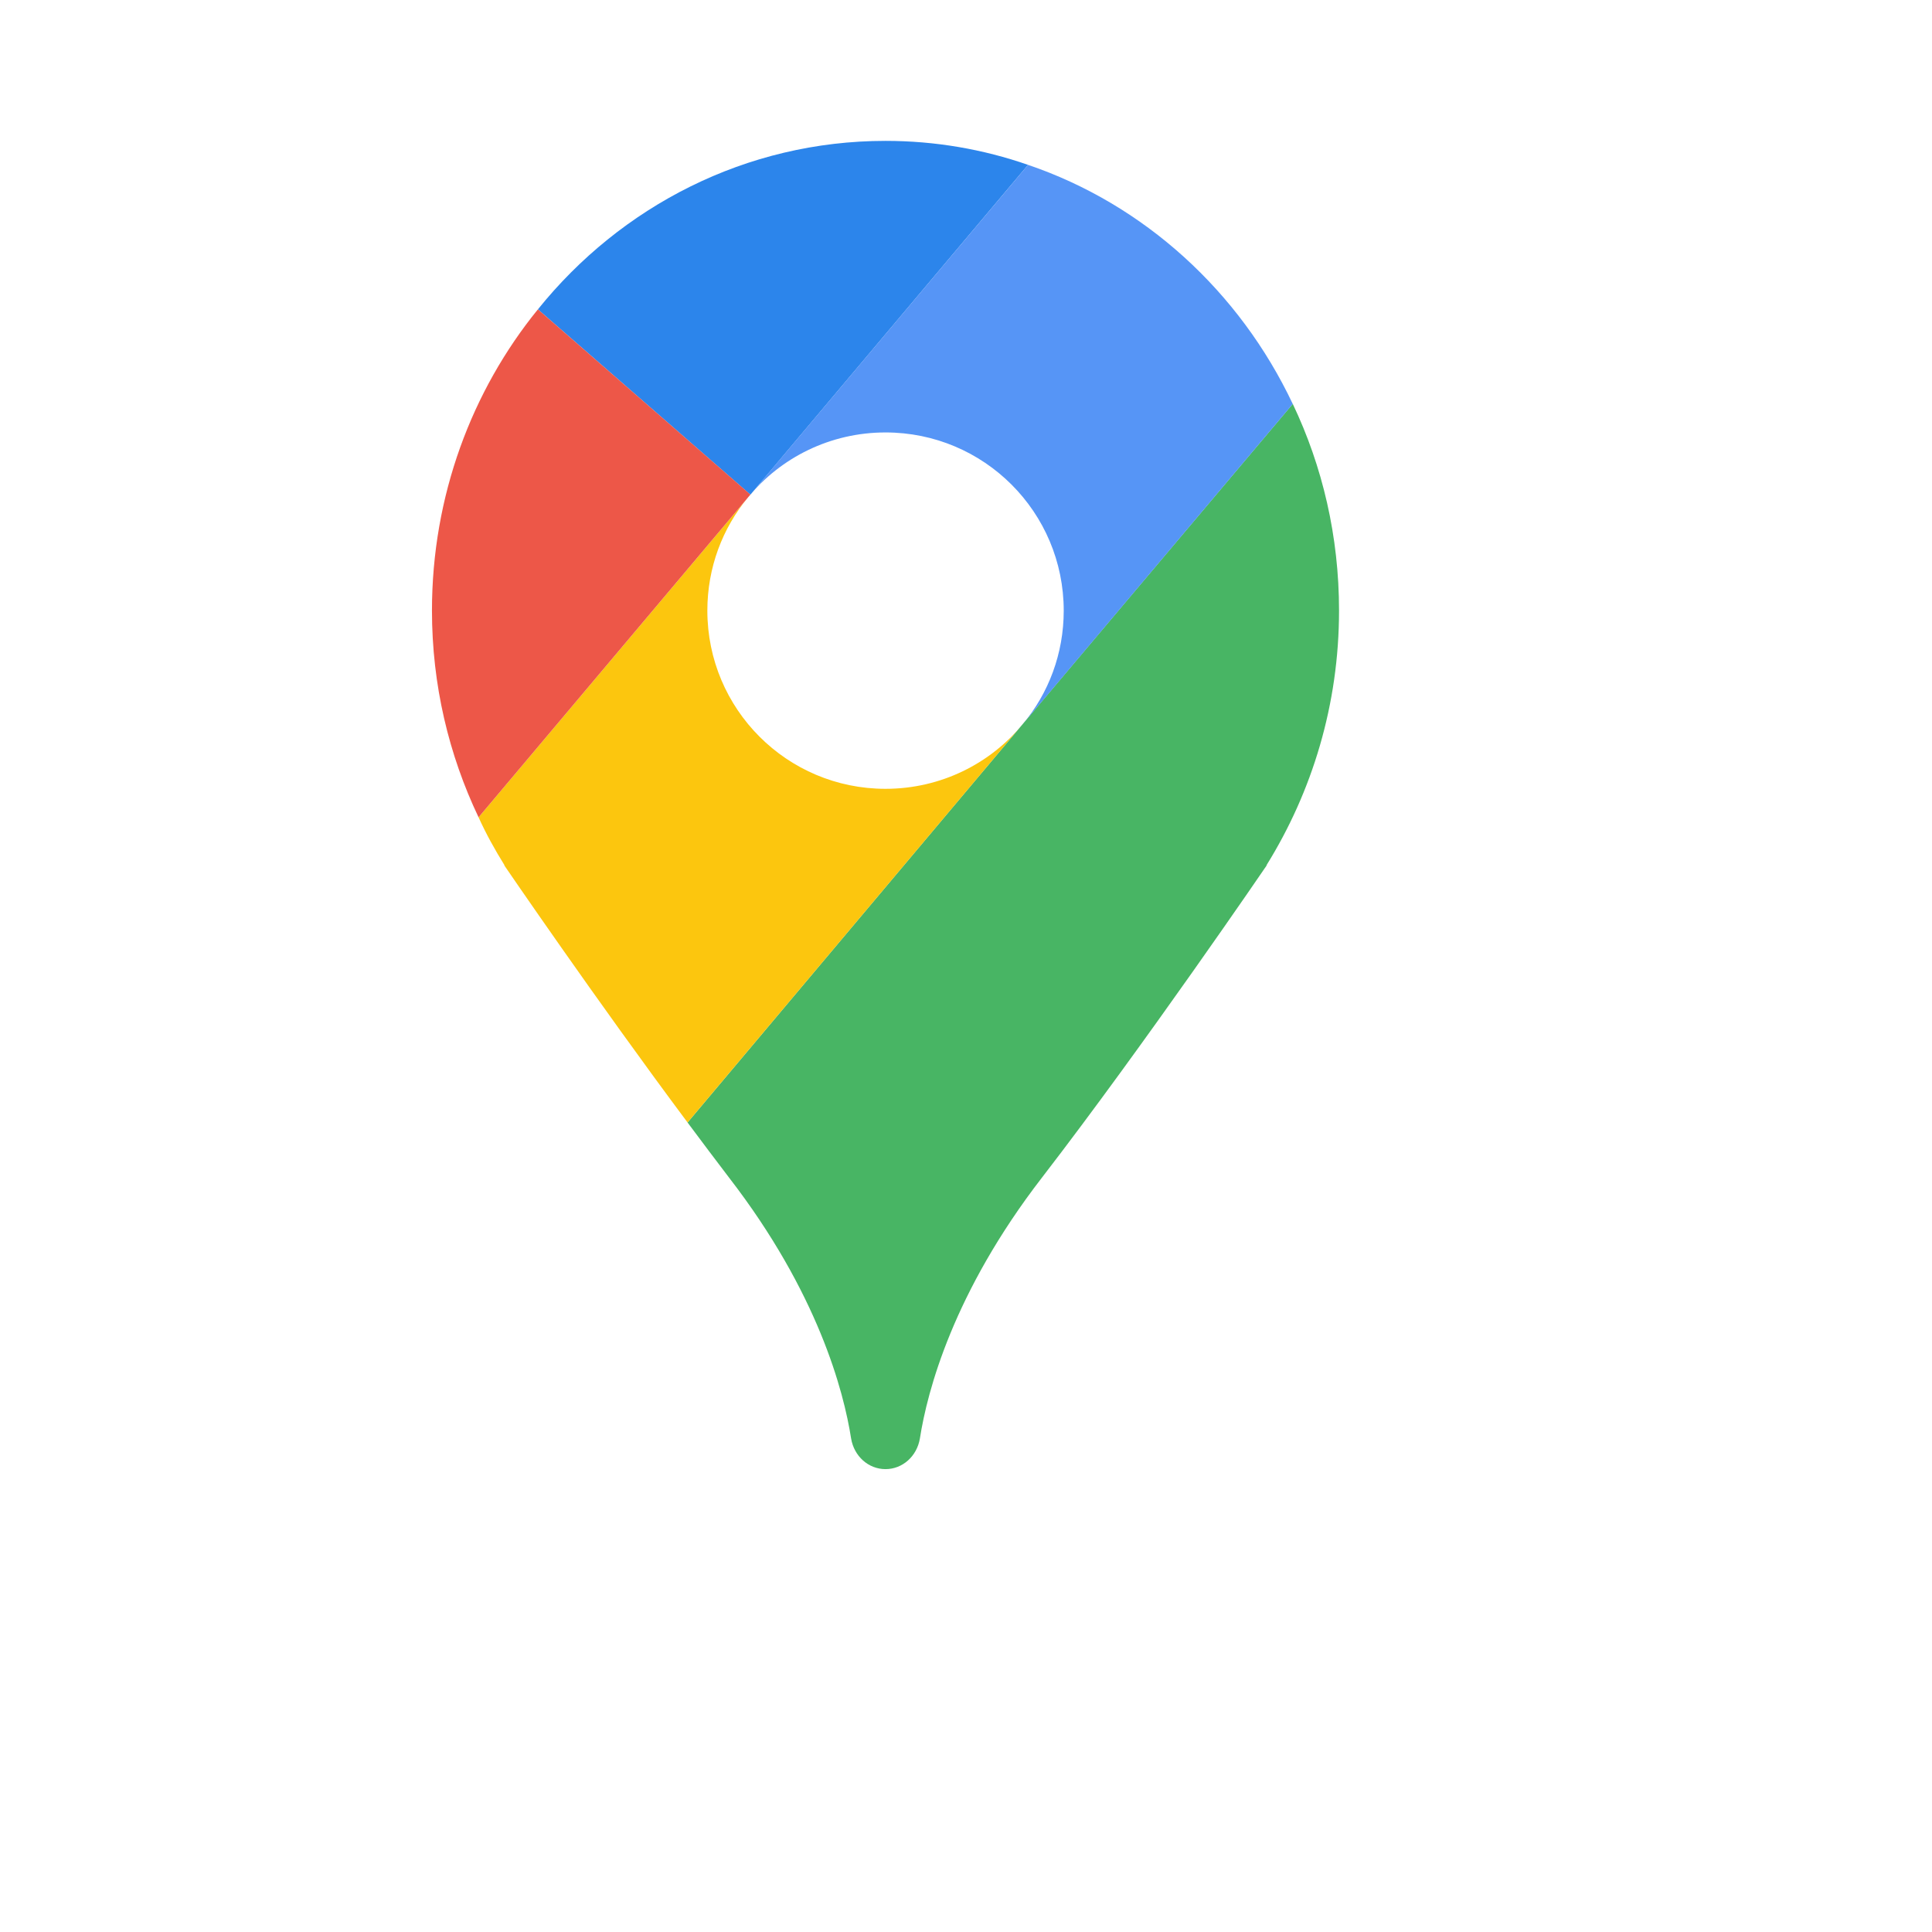
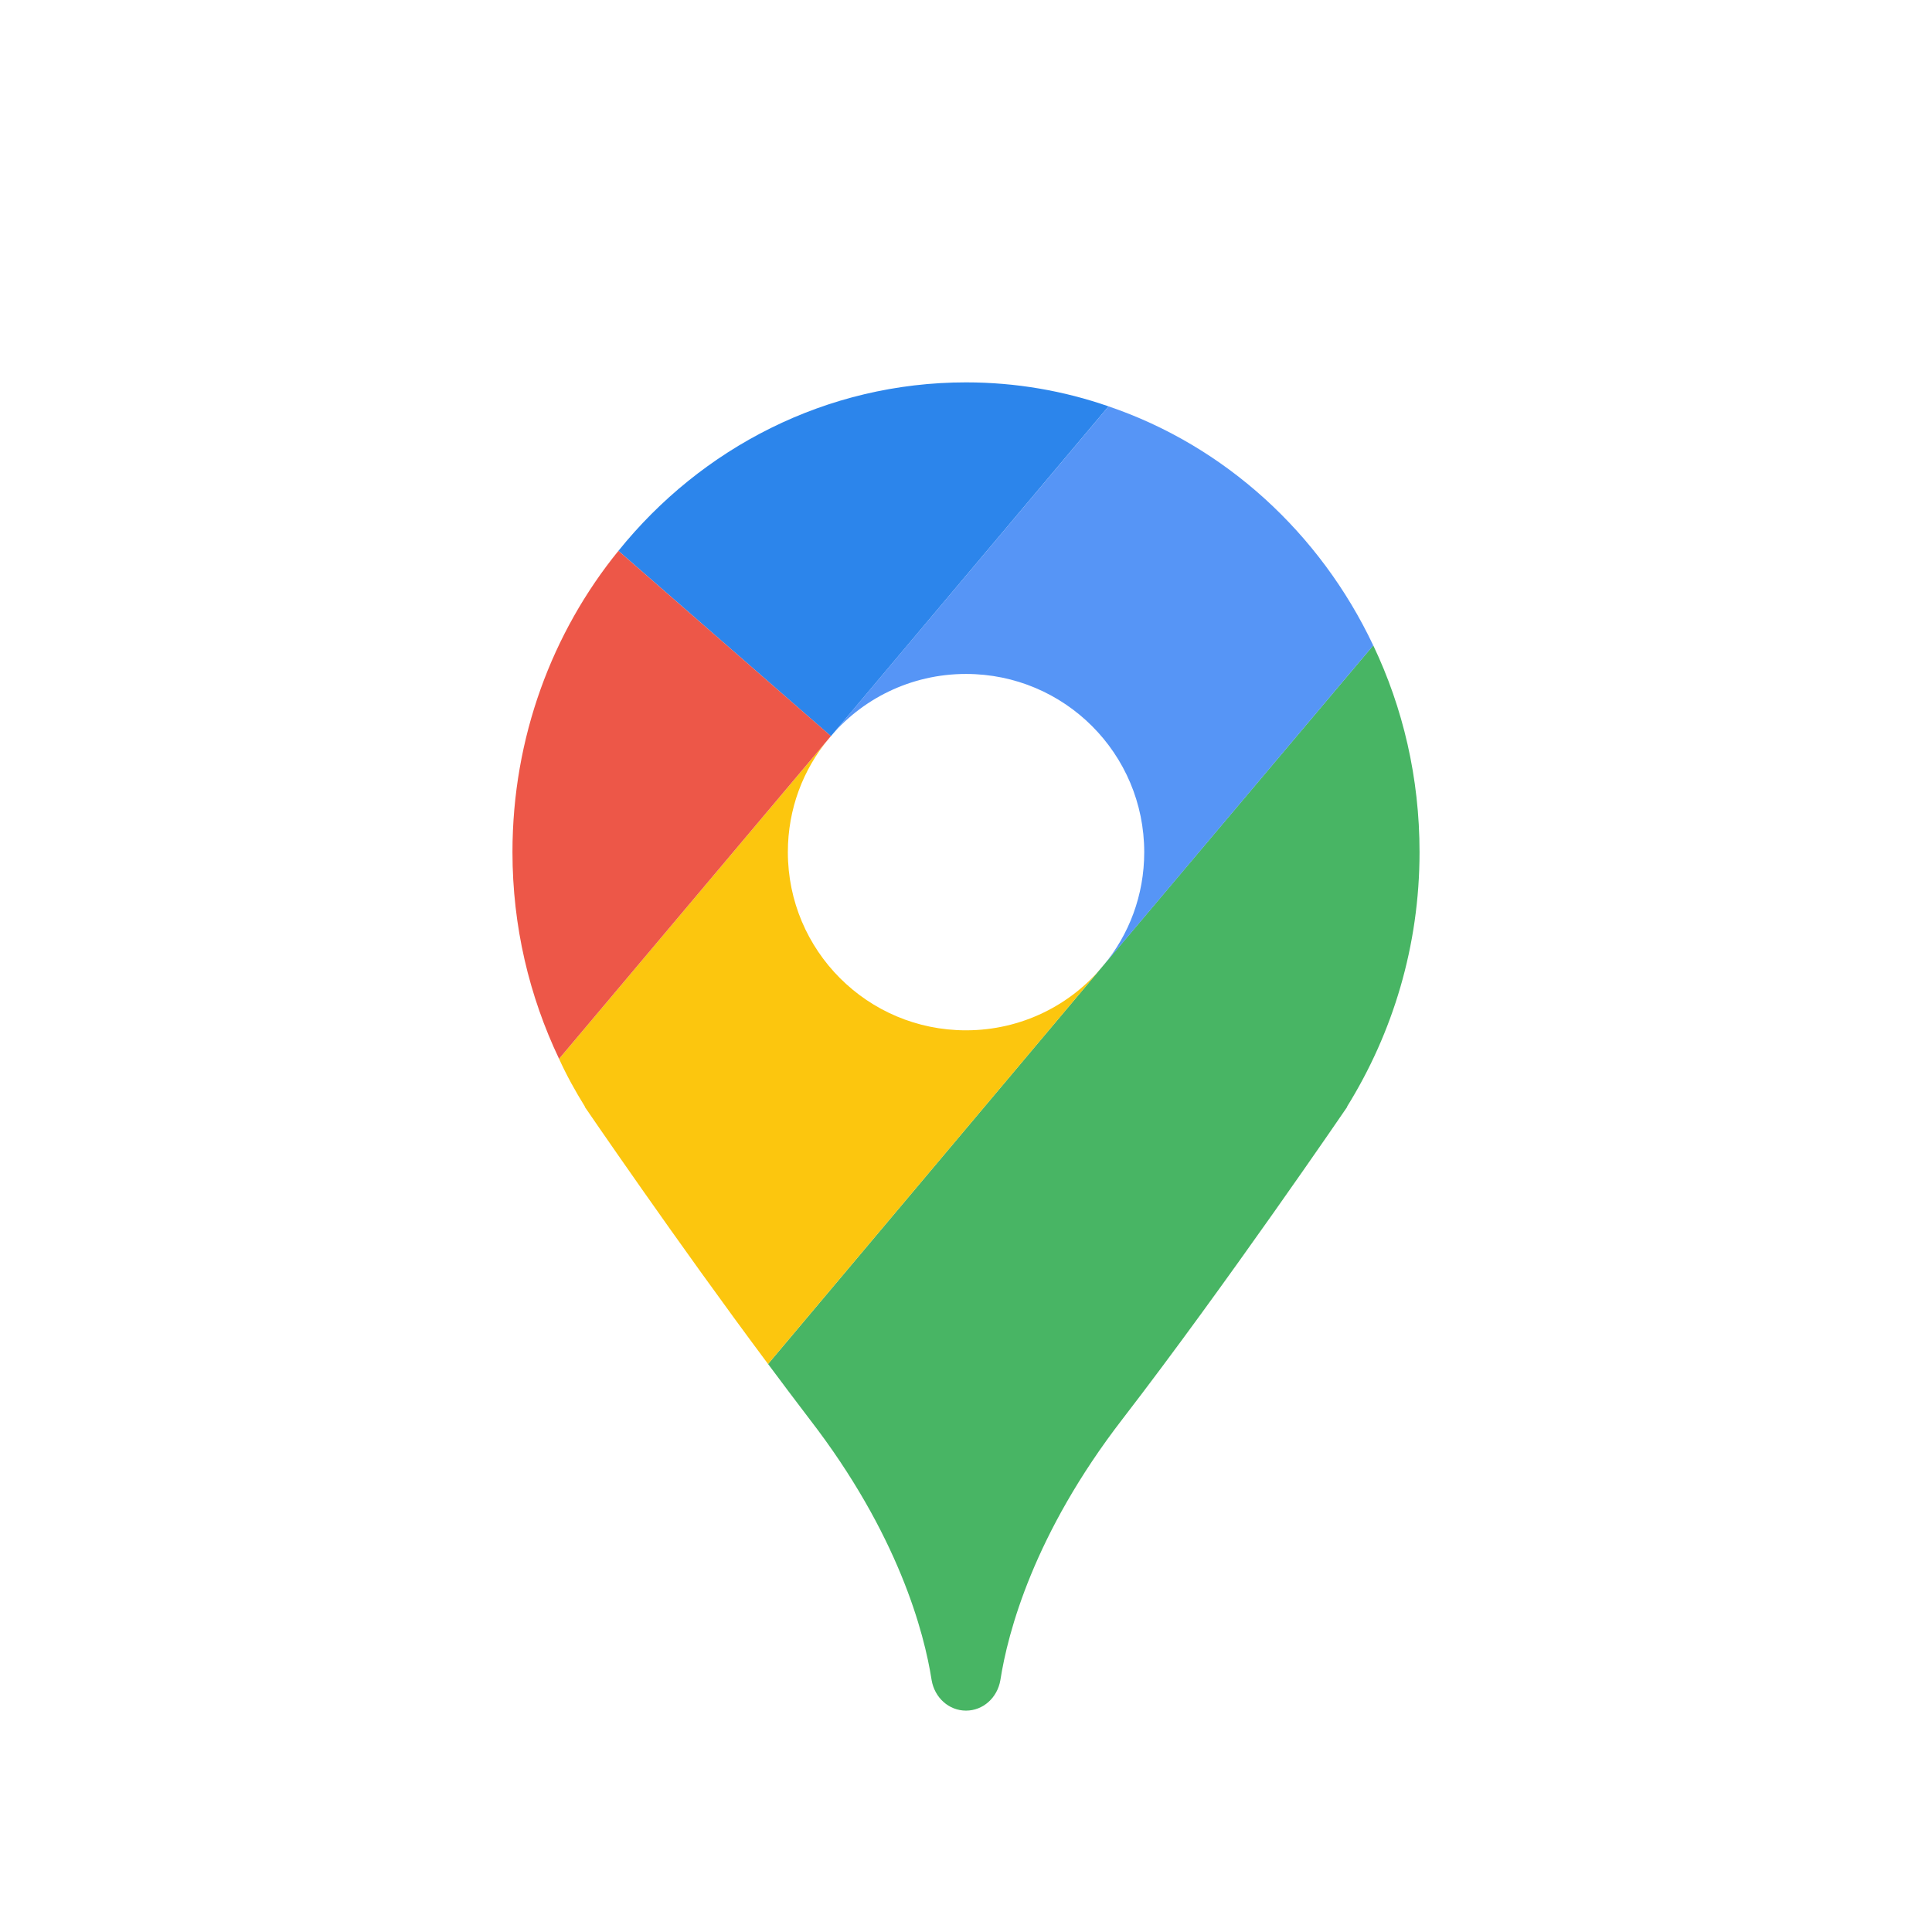
- <svg xmlns="http://www.w3.org/2000/svg" width="24" height="24" viewBox="-5 -1 24 24" fill="none">
+ <svg xmlns="http://www.w3.org/2000/svg" width="24" height="24" viewBox="-6 -4 24 24" fill="none">
  <g id="google-maps">
    <path id="Vector" d="M10.733 9.748H10.737C10.737 9.748 9.219 11.974 7.944 13.628C6.841 15.056 6.519 16.28 6.427 16.871C6.39 17.089 6.213 17.25 6 17.25C5.787 17.25 5.61 17.089 5.573 16.871C5.481 16.28 5.159 15.056 4.056 13.628C3.887 13.406 3.714 13.177 3.541 12.944L7.706 7.993L11.059 4.017C11.429 4.794 11.634 5.663 11.634 6.585C11.634 7.752 11.3 8.835 10.733 9.748Z" fill="#48B564" />
    <path id="Vector_2" d="M7.706 7.994L3.541 12.944C2.406 11.423 1.263 9.748 1.263 9.748H1.267C1.147 9.555 1.038 9.358 0.945 9.153L4.294 5.177C3.976 5.559 3.787 6.05 3.787 6.585C3.787 7.809 4.777 8.799 6 8.799C6.688 8.799 7.304 8.485 7.706 7.994Z" fill="#FCC60E" />
    <path id="Vector_3" d="M7.771 1.048L4.322 5.145L1.682 2.843C2.712 1.563 4.266 0.75 6 0.75C6.62 0.75 7.216 0.855 7.771 1.048Z" fill="#2C85EB" />
    <path id="Vector_4" d="M4.322 5.144L4.294 5.177L0.945 9.153C0.575 8.376 0.366 7.507 0.366 6.585C0.366 5.161 0.861 3.853 1.682 2.843L4.322 5.144Z" fill="#ED5748" />
    <path id="Vector_5" d="M7.707 7.994C8.025 7.612 8.214 7.121 8.214 6.586C8.214 5.362 7.224 4.372 6 4.372C5.312 4.372 4.696 4.686 4.294 5.177L7.771 1.048C9.216 1.539 10.399 2.622 11.059 4.018L7.707 7.994Z" fill="#5695F6" />
  </g>
</svg>
